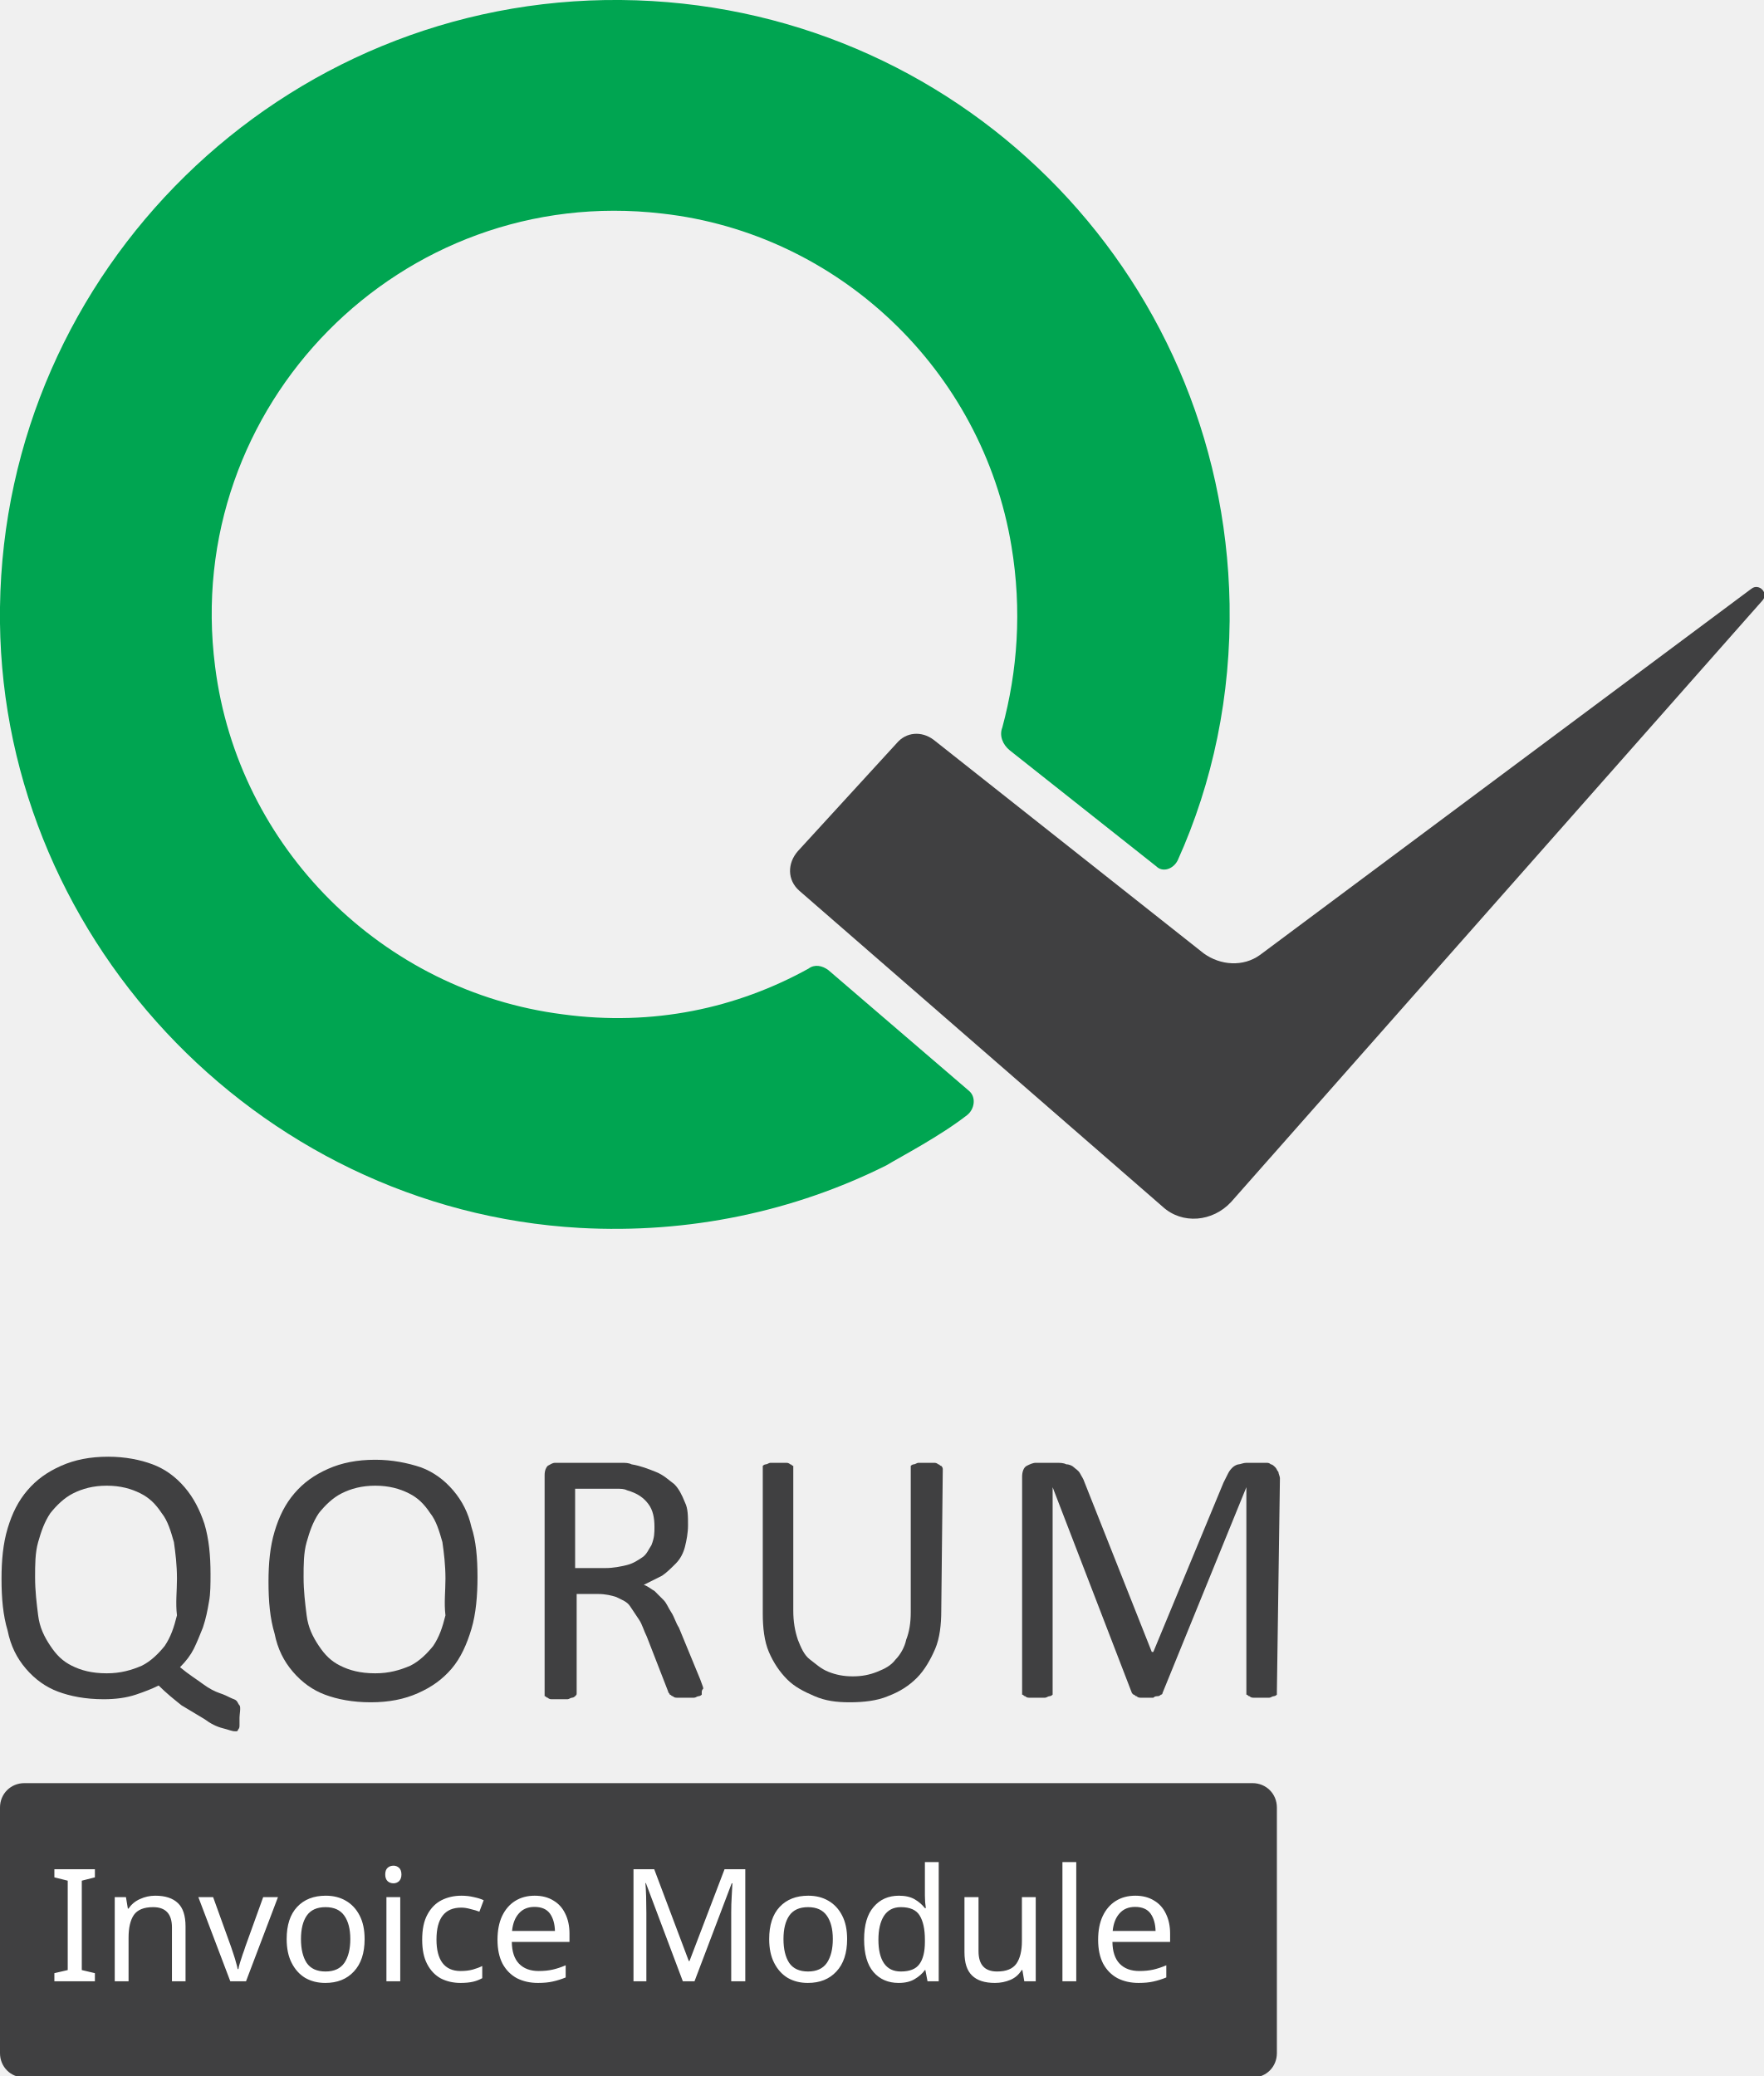
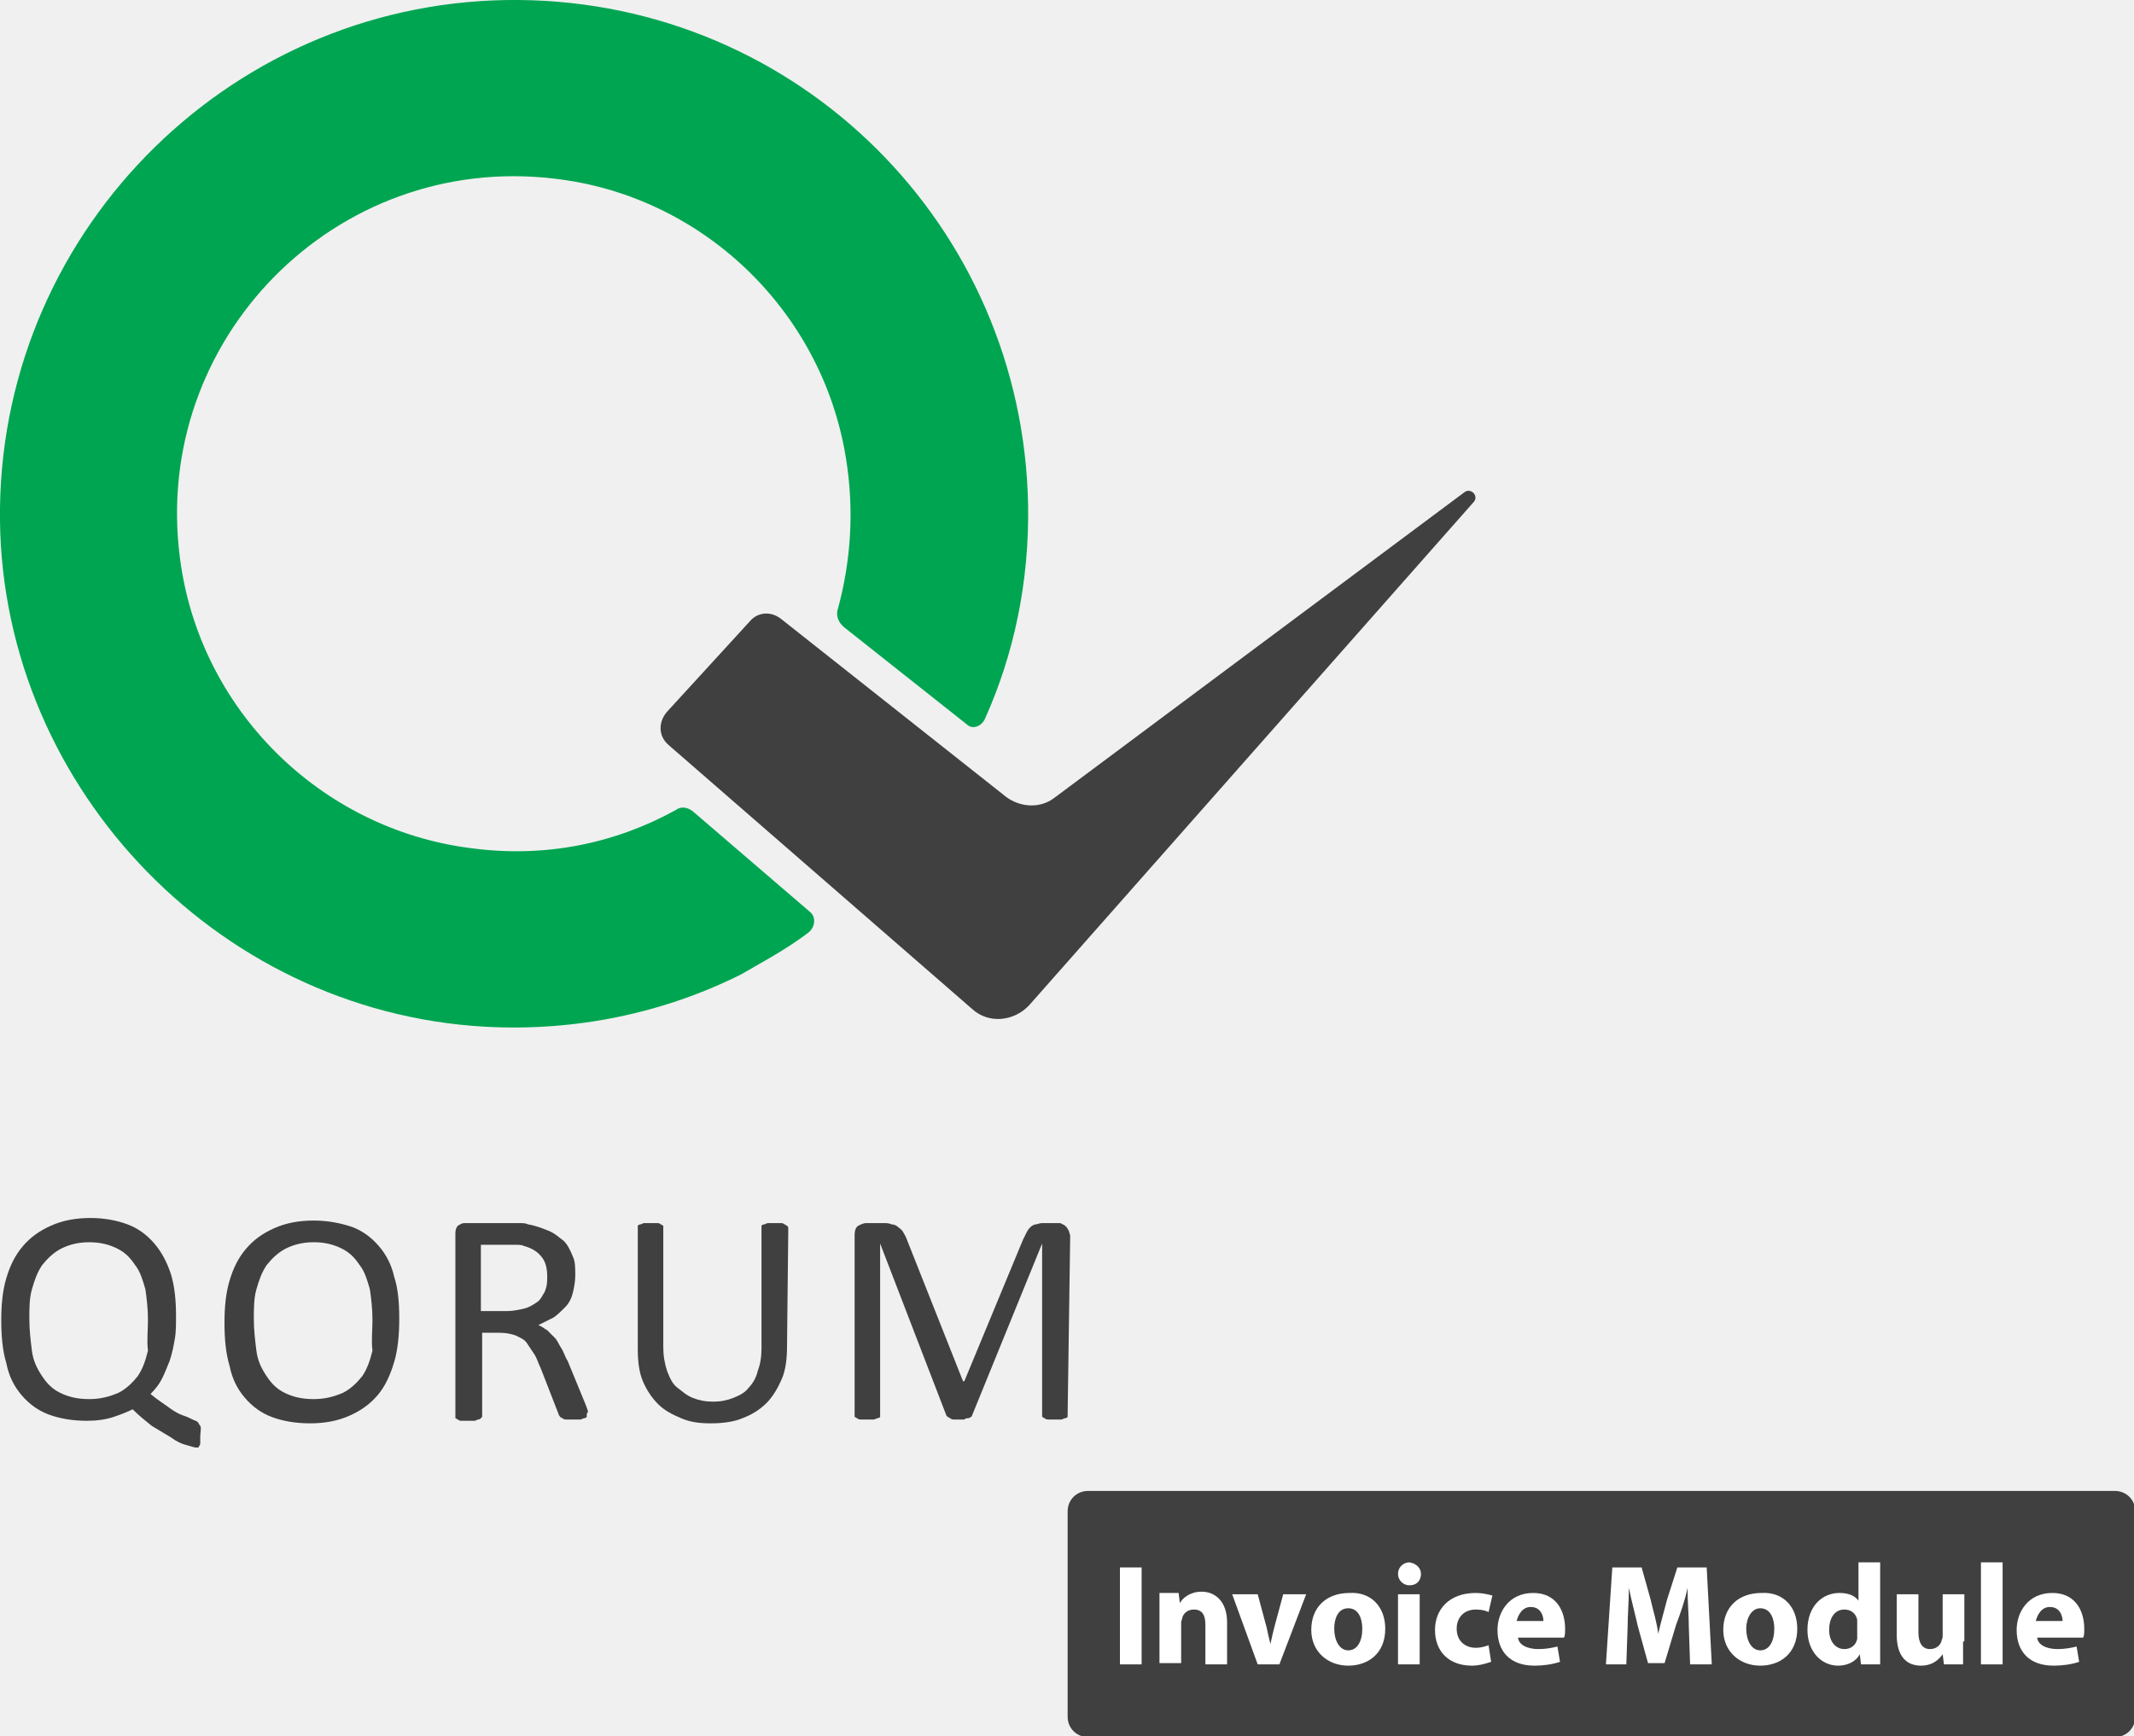
- <svg xmlns="http://www.w3.org/2000/svg" version="1.1" id="Layer_1" x="0px" y="0px" viewBox="0 0 115.6 136.1" style="enable-background:new 0 0 115.6 136.1;" xml:space="preserve">
+ <svg xmlns="http://www.w3.org/2000/svg" version="1.1" id="Layer_1" x="0px" y="0px" viewBox="0 0 167.3 136.1" style="enable-background:new 0 0 167.3 136.1;" xml:space="preserve">
  <style type="text/css">
	.st0{fill:#404041;}
	.st1{fill:#00A551;}
- 	.st2{fill:#FFFFFF;}
- 	.st3{font-family:'MyriadPro-Bold';}
- 	.st4{font-size:10.288px;}
+ 	.st2{enable-background:new    ;}
+ 	.st3{fill:#FFFFFF;}
</style>
  <g>
-     <path class="st0" d="M1.6,116.9h80.5c0.9,0,1.6,0.7,1.6,1.6v16.1c0,0.9-0.7,1.6-1.6,1.6H1.6c-0.9,0-1.6-0.7-1.6-1.6v-16.1   C0,117.6,0.7,116.9,1.6,116.9z" />
+     <path class="st0" d="M85.3,116.9h80.5c0.9,0,1.6,0.7,1.6,1.6v16.1c0,0.9-0.7,1.6-1.6,1.6H85.3c-0.9,0-1.6-0.7-1.6-1.6v-16.1   C83.7,117.6,84.4,116.9,85.3,116.9z" />
    <g>
      <g>
        <g>
          <g>
-             <path class="st0" d="M15.7,112.6c0,0.2,0,0.3,0,0.5c0,0.1,0,0.2-0.1,0.3c0,0.1-0.1,0.1-0.1,0.1c0,0-0.1,0-0.1,0       c-0.2,0-0.4-0.1-0.8-0.2c-0.4-0.1-0.8-0.3-1.2-0.6c-0.5-0.3-1-0.6-1.5-0.9c-0.5-0.4-1-0.8-1.5-1.3c-0.4,0.2-0.9,0.4-1.5,0.6       c-0.6,0.2-1.3,0.3-2.1,0.3c-1.2,0-2.2-0.2-3-0.5c-0.8-0.3-1.5-0.8-2.1-1.5c-0.6-0.7-1-1.5-1.2-2.5c-0.3-1-0.4-2.1-0.4-3.4       c0-1.2,0.1-2.3,0.4-3.3c0.3-1,0.7-1.8,1.3-2.5s1.3-1.2,2.2-1.6c0.9-0.4,1.9-0.6,3.1-0.6c1.1,0,2.1,0.2,2.9,0.5       c0.8,0.3,1.5,0.8,2.1,1.5c0.6,0.7,1,1.5,1.3,2.4c0.3,1,0.4,2.1,0.4,3.3c0,0.6,0,1.3-0.1,1.8c-0.1,0.6-0.2,1.1-0.4,1.7       c-0.2,0.5-0.4,1-0.6,1.4c-0.2,0.4-0.5,0.8-0.9,1.2c0.6,0.5,1.1,0.8,1.5,1.1c0.4,0.3,0.8,0.5,1.1,0.6c0.3,0.1,0.5,0.2,0.7,0.3       c0.2,0.1,0.3,0.1,0.4,0.2c0.1,0.1,0.1,0.2,0.2,0.3S15.7,112.4,15.7,112.6z M11.6,103.5c0-0.9-0.1-1.7-0.2-2.4       c-0.2-0.7-0.4-1.4-0.8-1.9c-0.4-0.6-0.8-1-1.4-1.3c-0.6-0.3-1.3-0.5-2.2-0.5s-1.6,0.2-2.2,0.5c-0.6,0.3-1.1,0.8-1.5,1.3       c-0.4,0.6-0.6,1.2-0.8,1.9c-0.2,0.7-0.2,1.5-0.2,2.3c0,0.9,0.1,1.7,0.2,2.5s0.4,1.4,0.8,2c0.4,0.6,0.8,1,1.4,1.3       c0.6,0.3,1.3,0.5,2.3,0.5c0.9,0,1.6-0.2,2.3-0.5c0.6-0.3,1.1-0.8,1.5-1.3c0.4-0.6,0.6-1.2,0.8-2       C11.5,105.1,11.6,104.3,11.6,103.5z" />
-             <path class="st0" d="M31.3,103.4c0,1.2-0.1,2.4-0.4,3.4c-0.3,1-0.7,1.9-1.3,2.6c-0.6,0.7-1.3,1.2-2.2,1.6       c-0.9,0.4-1.9,0.6-3.1,0.6c-1.2,0-2.2-0.2-3-0.5c-0.8-0.3-1.5-0.8-2.1-1.5c-0.6-0.7-1-1.5-1.2-2.5c-0.3-1-0.4-2.1-0.4-3.4       c0-1.2,0.1-2.3,0.4-3.3c0.3-1,0.7-1.8,1.3-2.5c0.6-0.7,1.3-1.2,2.2-1.6c0.9-0.4,1.9-0.6,3.1-0.6c1.1,0,2.1,0.2,3,0.5       c0.8,0.3,1.5,0.8,2.1,1.5c0.6,0.7,1,1.5,1.2,2.4C31.2,101,31.3,102.1,31.3,103.4z M29.2,103.5c0-0.9-0.1-1.7-0.2-2.4       c-0.2-0.7-0.4-1.4-0.8-1.9c-0.4-0.6-0.8-1-1.4-1.3c-0.6-0.3-1.3-0.5-2.2-0.5s-1.6,0.2-2.2,0.5c-0.6,0.3-1.1,0.8-1.5,1.3       c-0.4,0.6-0.6,1.2-0.8,1.9c-0.2,0.7-0.2,1.5-0.2,2.3c0,0.9,0.1,1.7,0.2,2.5c0.1,0.8,0.4,1.4,0.8,2c0.4,0.6,0.8,1,1.4,1.3       c0.6,0.3,1.3,0.5,2.3,0.5c0.9,0,1.6-0.2,2.3-0.5c0.6-0.3,1.1-0.8,1.5-1.3c0.4-0.6,0.6-1.2,0.8-2       C29.1,105.1,29.2,104.3,29.2,103.5z" />
-             <path class="st0" d="M46,110.9c0,0.1,0,0.1,0,0.2c0,0-0.1,0.1-0.2,0.1c-0.1,0-0.2,0.1-0.3,0.1c-0.1,0-0.3,0-0.6,0       c-0.2,0-0.4,0-0.5,0c-0.1,0-0.2,0-0.3-0.1c-0.1,0-0.1-0.1-0.2-0.1c0-0.1-0.1-0.1-0.1-0.2l-1.4-3.6c-0.2-0.4-0.3-0.8-0.5-1.1       c-0.2-0.3-0.4-0.6-0.6-0.9c-0.2-0.3-0.5-0.4-0.9-0.6c-0.3-0.1-0.7-0.2-1.2-0.2h-1.4v6.5c0,0.1,0,0.1-0.1,0.2       c0,0-0.1,0.1-0.2,0.1s-0.2,0.1-0.3,0.1c-0.1,0-0.3,0-0.5,0s-0.4,0-0.5,0c-0.1,0-0.2,0-0.3-0.1c-0.1,0-0.1-0.1-0.2-0.1       c0,0,0-0.1,0-0.2V96.7c0-0.3,0.1-0.5,0.2-0.6c0.2-0.1,0.3-0.2,0.5-0.2h3.3c0.4,0,0.7,0,1,0c0.3,0,0.5,0,0.7,0.1       c0.6,0.1,1.1,0.3,1.6,0.5c0.5,0.2,0.8,0.5,1.2,0.8c0.3,0.3,0.5,0.7,0.7,1.2c0.2,0.4,0.2,0.9,0.2,1.5c0,0.5-0.1,1-0.2,1.4       c-0.1,0.4-0.3,0.8-0.6,1.1c-0.3,0.3-0.6,0.6-0.9,0.8c-0.4,0.2-0.8,0.4-1.2,0.6c0.3,0.1,0.5,0.3,0.7,0.4       c0.2,0.2,0.4,0.4,0.6,0.6c0.2,0.2,0.3,0.5,0.5,0.8c0.2,0.3,0.3,0.7,0.5,1l1.4,3.4c0.1,0.3,0.2,0.5,0.2,0.6       C46,110.8,46,110.9,46,110.9z M42.9,100.1c0-0.6-0.1-1.1-0.4-1.5c-0.3-0.4-0.7-0.7-1.4-0.9c-0.2-0.1-0.4-0.1-0.7-0.1       c-0.3,0-0.6,0-1,0h-1.7v5.2h2c0.5,0,1-0.1,1.4-0.2s0.7-0.3,1-0.5c0.3-0.2,0.4-0.5,0.6-0.8C42.9,100.8,42.9,100.5,42.9,100.1z" />
-             <path class="st0" d="M61.7,105.6c0,0.9-0.1,1.8-0.4,2.5s-0.7,1.4-1.2,1.9c-0.5,0.5-1.1,0.9-1.9,1.2c-0.7,0.3-1.6,0.4-2.5,0.4       c-0.9,0-1.6-0.1-2.3-0.4s-1.3-0.6-1.8-1.1c-0.5-0.5-0.9-1.1-1.2-1.8c-0.3-0.7-0.4-1.6-0.4-2.5v-9.5c0-0.1,0-0.1,0-0.2       c0,0,0.1-0.1,0.2-0.1c0.1,0,0.2-0.1,0.3-0.1c0.1,0,0.3,0,0.5,0c0.2,0,0.4,0,0.5,0c0.1,0,0.2,0,0.3,0.1c0.1,0,0.1,0.1,0.2,0.1       c0,0,0,0.1,0,0.2v9.3c0,0.7,0.1,1.3,0.3,1.9c0.2,0.5,0.4,1,0.8,1.3s0.7,0.6,1.2,0.8c0.5,0.2,1,0.3,1.6,0.3       c0.6,0,1.1-0.1,1.6-0.3c0.5-0.2,0.9-0.4,1.2-0.8c0.3-0.3,0.6-0.8,0.7-1.3c0.2-0.5,0.3-1.1,0.3-1.8v-9.4c0-0.1,0-0.1,0-0.2       c0,0,0.1-0.1,0.2-0.1c0.1,0,0.2-0.1,0.3-0.1c0.1,0,0.3,0,0.5,0c0.2,0,0.4,0,0.5,0c0.1,0,0.2,0,0.3,0.1c0.1,0,0.1,0.1,0.2,0.1       c0,0,0.1,0.1,0.1,0.2L61.7,105.6L61.7,105.6z" />
-             <path class="st0" d="M83.7,110.9c0,0.1,0,0.1,0,0.2c0,0-0.1,0.1-0.2,0.1c-0.1,0-0.2,0.1-0.3,0.1c-0.1,0-0.3,0-0.5,0       c-0.2,0-0.3,0-0.5,0c-0.1,0-0.2,0-0.3-0.1c-0.1,0-0.1-0.1-0.2-0.1c0,0,0-0.1,0-0.2V97.5h0L76.2,111c0,0.1-0.1,0.1-0.1,0.1       c0,0-0.1,0.1-0.2,0.1c-0.1,0-0.2,0-0.3,0.1c-0.1,0-0.3,0-0.4,0c-0.2,0-0.3,0-0.4,0c-0.1,0-0.2,0-0.3-0.1       c-0.1,0-0.1-0.1-0.2-0.1c0,0-0.1-0.1-0.1-0.1L69,97.5h0v13.4c0,0.1,0,0.1,0,0.2c0,0-0.1,0.1-0.2,0.1c-0.1,0-0.2,0.1-0.3,0.1       s-0.3,0-0.5,0c-0.2,0-0.4,0-0.5,0c-0.1,0-0.2,0-0.3-0.1c-0.1,0-0.1-0.1-0.2-0.1c0,0,0-0.1,0-0.2V96.8c0-0.3,0.1-0.6,0.3-0.7       c0.2-0.1,0.4-0.2,0.6-0.2h1.3c0.3,0,0.5,0,0.7,0.1c0.2,0,0.4,0.1,0.5,0.2c0.1,0.1,0.3,0.2,0.4,0.4c0.1,0.2,0.2,0.3,0.3,0.6       l4.4,11.1h0.1l4.6-11.1c0.1-0.2,0.2-0.4,0.3-0.6c0.1-0.2,0.2-0.3,0.3-0.4c0.1-0.1,0.3-0.2,0.4-0.2c0.1,0,0.3-0.1,0.5-0.1h1.3       c0.1,0,0.2,0,0.3,0.1c0.1,0,0.2,0.1,0.3,0.2s0.1,0.2,0.2,0.3c0,0.1,0.1,0.3,0.1,0.4L83.7,110.9L83.7,110.9z" />
+             <path class="st0" d="M15.7,112.6c0,0.2,0,0.3,0,0.5c0,0.1,0,0.2-0.1,0.3c0,0.1-0.1,0.1-0.1,0.1h-0.1c-0.2,0-0.4-0.1-0.8-0.2       c-0.4-0.1-0.8-0.3-1.2-0.6c-0.5-0.3-1-0.6-1.5-0.9c-0.5-0.4-1-0.8-1.5-1.3c-0.4,0.2-0.9,0.4-1.5,0.6s-1.3,0.3-2.1,0.3       c-1.2,0-2.2-0.2-3-0.5s-1.5-0.8-2.1-1.5s-1-1.5-1.2-2.5c-0.3-1-0.4-2.1-0.4-3.4c0-1.2,0.1-2.3,0.4-3.3s0.7-1.8,1.3-2.5       s1.3-1.2,2.2-1.6s1.9-0.6,3.1-0.6c1.1,0,2.1,0.2,2.9,0.5c0.8,0.3,1.5,0.8,2.1,1.5s1,1.5,1.3,2.4c0.3,1,0.4,2.1,0.4,3.3       c0,0.6,0,1.3-0.1,1.8c-0.1,0.6-0.2,1.1-0.4,1.7c-0.2,0.5-0.4,1-0.6,1.4c-0.2,0.4-0.5,0.8-0.9,1.2c0.6,0.5,1.1,0.8,1.5,1.1       c0.4,0.3,0.8,0.5,1.1,0.6s0.5,0.2,0.7,0.3c0.2,0.1,0.3,0.1,0.4,0.2c0.1,0.1,0.1,0.2,0.2,0.3S15.7,112.4,15.7,112.6z        M11.6,103.5c0-0.9-0.1-1.7-0.2-2.4c-0.2-0.7-0.4-1.4-0.8-1.9c-0.4-0.6-0.8-1-1.4-1.3c-0.6-0.3-1.3-0.5-2.2-0.5       s-1.6,0.2-2.2,0.5s-1.1,0.8-1.5,1.3c-0.4,0.6-0.6,1.2-0.8,1.9c-0.2,0.7-0.2,1.5-0.2,2.3c0,0.9,0.1,1.7,0.2,2.5s0.4,1.4,0.8,2       s0.8,1,1.4,1.3s1.3,0.5,2.3,0.5c0.9,0,1.6-0.2,2.3-0.5c0.6-0.3,1.1-0.8,1.5-1.3c0.4-0.6,0.6-1.2,0.8-2       C11.5,105.1,11.6,104.3,11.6,103.5z" />
+             <path class="st0" d="M31.3,103.4c0,1.2-0.1,2.4-0.4,3.4s-0.7,1.9-1.3,2.6c-0.6,0.7-1.3,1.2-2.2,1.6c-0.9,0.4-1.9,0.6-3.1,0.6       s-2.2-0.2-3-0.5s-1.5-0.8-2.1-1.5s-1-1.5-1.2-2.5c-0.3-1-0.4-2.1-0.4-3.4c0-1.2,0.1-2.3,0.4-3.3s0.7-1.8,1.3-2.5       c0.6-0.7,1.3-1.2,2.2-1.6c0.9-0.4,1.9-0.6,3.1-0.6c1.1,0,2.1,0.2,3,0.5c0.8,0.3,1.5,0.8,2.1,1.5s1,1.5,1.2,2.4       C31.2,101,31.3,102.1,31.3,103.4z M29.2,103.5c0-0.9-0.1-1.7-0.2-2.4c-0.2-0.7-0.4-1.4-0.8-1.9c-0.4-0.6-0.8-1-1.4-1.3       s-1.3-0.5-2.2-0.5s-1.6,0.2-2.2,0.5s-1.1,0.8-1.5,1.3c-0.4,0.6-0.6,1.2-0.8,1.9c-0.2,0.7-0.2,1.5-0.2,2.3       c0,0.9,0.1,1.7,0.2,2.5s0.4,1.4,0.8,2s0.8,1,1.4,1.3s1.3,0.5,2.3,0.5c0.9,0,1.6-0.2,2.3-0.5c0.6-0.3,1.1-0.8,1.5-1.3       c0.4-0.6,0.6-1.2,0.8-2C29.1,105.1,29.2,104.3,29.2,103.5z" />
+             <path class="st0" d="M46,110.9c0,0.1,0,0.1,0,0.2c0,0-0.1,0.1-0.2,0.1c-0.1,0-0.2,0.1-0.3,0.1s-0.3,0-0.6,0c-0.2,0-0.4,0-0.5,0       s-0.2,0-0.3-0.1c-0.1,0-0.1-0.1-0.2-0.1c0-0.1-0.1-0.1-0.1-0.2l-1.4-3.6c-0.2-0.4-0.3-0.8-0.5-1.1c-0.2-0.3-0.4-0.6-0.6-0.9       c-0.2-0.3-0.5-0.4-0.9-0.6c-0.3-0.1-0.7-0.2-1.2-0.2h-1.4v6.5c0,0.1,0,0.1-0.1,0.2c0,0-0.1,0.1-0.2,0.1s-0.2,0.1-0.3,0.1       s-0.3,0-0.5,0s-0.4,0-0.5,0s-0.2,0-0.3-0.1c-0.1,0-0.1-0.1-0.2-0.1c0,0,0-0.1,0-0.2V96.7c0-0.3,0.1-0.5,0.2-0.6       c0.2-0.1,0.3-0.2,0.5-0.2h3.3c0.4,0,0.7,0,1,0s0.5,0,0.7,0.1c0.6,0.1,1.1,0.3,1.6,0.5s0.8,0.5,1.2,0.8c0.3,0.3,0.5,0.7,0.7,1.2       c0.2,0.4,0.2,0.9,0.2,1.5c0,0.5-0.1,1-0.2,1.4c-0.1,0.4-0.3,0.8-0.6,1.1c-0.3,0.3-0.6,0.6-0.9,0.8c-0.4,0.2-0.8,0.4-1.2,0.6       c0.3,0.1,0.5,0.3,0.7,0.4c0.2,0.2,0.4,0.4,0.6,0.6c0.2,0.2,0.3,0.5,0.5,0.8s0.3,0.7,0.5,1l1.4,3.4c0.1,0.3,0.2,0.5,0.2,0.6       C46,110.8,46,110.9,46,110.9z M42.9,100.1c0-0.6-0.1-1.1-0.4-1.5c-0.3-0.4-0.7-0.7-1.4-0.9c-0.2-0.1-0.4-0.1-0.7-0.1       s-0.6,0-1,0h-1.7v5.2h2c0.5,0,1-0.1,1.4-0.2s0.7-0.3,1-0.5s0.4-0.5,0.6-0.8C42.9,100.8,42.9,100.5,42.9,100.1z" />
+             <path class="st0" d="M61.7,105.6c0,0.9-0.1,1.8-0.4,2.5s-0.7,1.4-1.2,1.9s-1.1,0.9-1.9,1.2c-0.7,0.3-1.6,0.4-2.5,0.4       s-1.6-0.1-2.3-0.4s-1.3-0.6-1.8-1.1s-0.9-1.1-1.2-1.8c-0.3-0.7-0.4-1.6-0.4-2.5v-9.5c0-0.1,0-0.1,0-0.2c0,0,0.1-0.1,0.2-0.1       c0.1,0,0.2-0.1,0.3-0.1s0.3,0,0.5,0s0.4,0,0.5,0s0.2,0,0.3,0.1c0.1,0,0.1,0.1,0.2,0.1c0,0,0,0.1,0,0.2v9.3       c0,0.7,0.1,1.3,0.3,1.9c0.2,0.5,0.4,1,0.8,1.3s0.7,0.6,1.2,0.8c0.5,0.2,1,0.3,1.6,0.3s1.1-0.1,1.6-0.3c0.5-0.2,0.9-0.4,1.2-0.8       c0.3-0.3,0.6-0.8,0.7-1.3c0.2-0.5,0.3-1.1,0.3-1.8v-9.4c0-0.1,0-0.1,0-0.2c0,0,0.1-0.1,0.2-0.1c0.1,0,0.2-0.1,0.3-0.1       s0.3,0,0.5,0s0.4,0,0.5,0s0.2,0,0.3,0.1c0.1,0,0.1,0.1,0.2,0.1c0,0,0.1,0.1,0.1,0.2L61.7,105.6L61.7,105.6z" />
+             <path class="st0" d="M83.7,110.9c0,0.1,0,0.1,0,0.2c0,0-0.1,0.1-0.2,0.1s-0.2,0.1-0.3,0.1c-0.1,0-0.3,0-0.5,0s-0.3,0-0.5,0       c-0.1,0-0.2,0-0.3-0.1c-0.1,0-0.1-0.1-0.2-0.1c0,0,0-0.1,0-0.2V97.5l0,0L76.2,111c0,0.1-0.1,0.1-0.1,0.1s-0.1,0.1-0.2,0.1       s-0.2,0-0.3,0.1c-0.1,0-0.3,0-0.4,0c-0.2,0-0.3,0-0.4,0s-0.2,0-0.3-0.1c-0.1,0-0.1-0.1-0.2-0.1l-0.1-0.1L69,97.5l0,0v13.4       c0,0.1,0,0.1,0,0.2c0,0-0.1,0.1-0.2,0.1s-0.2,0.1-0.3,0.1s-0.3,0-0.5,0s-0.4,0-0.5,0s-0.2,0-0.3-0.1c-0.1,0-0.1-0.1-0.2-0.1       c0,0,0-0.1,0-0.2V96.8c0-0.3,0.1-0.6,0.3-0.7c0.2-0.1,0.4-0.2,0.6-0.2h1.3c0.3,0,0.5,0,0.7,0.1c0.2,0,0.4,0.1,0.5,0.2       s0.3,0.2,0.4,0.4c0.1,0.2,0.2,0.3,0.3,0.6l4.4,11.1h0.1l4.6-11.1c0.1-0.2,0.2-0.4,0.3-0.6c0.1-0.2,0.2-0.3,0.3-0.4       c0.1-0.1,0.3-0.2,0.4-0.2s0.3-0.1,0.5-0.1H83c0.1,0,0.2,0,0.3,0.1c0.1,0,0.2,0.1,0.3,0.2s0.1,0.2,0.2,0.3       c0,0.1,0.1,0.3,0.1,0.4L83.7,110.9L83.7,110.9z" />
          </g>
        </g>
        <g>
          <path class="st0" d="M61.2,48.5l17.7,14c1.1,0.8,2.6,0.9,3.7,0.1l32.2-24c0.5-0.4,1.2,0.3,0.7,0.8L80.7,78.8      c-1.2,1.3-3.2,1.5-4.5,0.3L52.4,58.4c-0.8-0.7-0.8-1.8-0.1-2.6l6.5-7.1C59.4,48,60.4,47.9,61.2,48.5z" />
          <g>
            <path class="st1" d="M77.2,56.4c2.3-5.1,3.5-10.8,3.4-16.8C80.2,17.7,62.6,0.2,40.7,0C18.5-0.2,0.3,17.7,0,39.8       c-0.3,21.3,16.7,39.5,38,40.7c7.2,0.4,14.1-1.1,20.1-4.1c1-0.6,3.5-1.9,5.3-3.3c0.5-0.4,0.6-1.2,0.1-1.6l-9.2-7.9       c-0.4-0.3-0.9-0.4-1.3-0.1c-4.7,2.6-10.2,3.8-16.1,3C25.1,65,15.6,55.6,14.1,43.7C11.9,26.6,26.3,12,43.4,14       c11.6,1.3,21,10.3,22.9,21.8C67,40,66.7,44,65.7,47.7c-0.2,0.5,0,1.1,0.5,1.5l9.6,7.6C76.2,57.2,76.9,57,77.2,56.4z" />
          </g>
        </g>
      </g>
    </g>
-     <text transform="matrix(1 0 0 1 3.1582 129.8893)" class="st2 st3 st4">Invoice Module</text>
+     <g class="st2">
+       <path class="st3" d="M89.5,122.9v7.6h-1.7v-7.6H89.5z" />
+       <path class="st3" d="M90.9,126.7c0-0.7,0-1.3,0-1.8h1.5l0.1,0.8h0c0.2-0.4,0.8-0.9,1.7-0.9c1.1,0,2,0.8,2,2.4v3.3h-1.7v-3.1    c0-0.7-0.2-1.2-0.9-1.2c-0.5,0-0.8,0.3-0.9,0.6c0,0.1-0.1,0.3-0.1,0.4v3.2h-1.7V126.7z" />
+       <path class="st3" d="M98.6,125l0.7,2.6c0.1,0.5,0.2,0.9,0.3,1.3h0c0.1-0.5,0.2-0.9,0.3-1.3l0.7-2.6h1.8l-2.1,5.5h-1.7l-2-5.5H98.6    z" />
+       <path class="st3" d="M108.6,127.7c0,2-1.4,2.9-2.9,2.9c-1.6,0-2.9-1.1-2.9-2.8c0-1.8,1.2-2.9,3-2.9    C107.5,124.8,108.6,126,108.6,127.7z M104.6,127.7c0,0.9,0.4,1.7,1.1,1.7c0.7,0,1.1-0.7,1.1-1.7c0-0.8-0.3-1.6-1.1-1.6    C104.9,126.1,104.6,126.9,104.6,127.7z" />
+       <path class="st3" d="M111.4,123.4c0,0.5-0.3,0.9-0.9,0.9c-0.5,0-0.9-0.4-0.9-0.9c0-0.5,0.4-0.9,0.9-0.9    C111.1,122.6,111.4,123,111.4,123.4z M109.6,130.5V125h1.7v5.5H109.6z" />
+       <path class="st3" d="M116.9,130.3c-0.3,0.1-0.9,0.3-1.5,0.3c-1.8,0-2.9-1.1-2.9-2.8c0-1.6,1.1-2.9,3.2-2.9c0.5,0,0.9,0.1,1.3,0.2    l-0.3,1.3c-0.2-0.1-0.5-0.2-1-0.2c-0.9,0-1.5,0.6-1.5,1.5c0,1,0.7,1.5,1.5,1.5c0.4,0,0.7-0.1,1-0.2L116.9,130.3z" />
+       <path class="st3" d="M119,128.3c0,0.7,0.8,1,1.6,1c0.6,0,1.1-0.1,1.5-0.2l0.2,1.2c-0.6,0.2-1.3,0.3-2,0.3c-1.9,0-2.9-1.1-2.9-2.8    c0-1.4,0.9-2.9,2.8-2.9c1.8,0,2.5,1.4,2.5,2.8c0,0.3,0,0.6-0.1,0.7H119z M121,127.1c0-0.4-0.2-1.1-1-1.1c-0.7,0-1,0.7-1.1,1.1H121    z" />
+       <path class="st3" d="M132.4,127.6c0-0.9-0.1-2-0.1-3.1h0c-0.2,1-0.6,2.1-0.9,2.9l-0.9,3h-1.3l-0.8-2.9c-0.2-0.9-0.5-2-0.7-3h0    c0,1-0.1,2.2-0.1,3.1l-0.1,2.9h-1.6l0.5-7.6h2.3l0.7,2.5c0.2,0.9,0.5,1.8,0.6,2.7h0c0.2-0.9,0.5-1.9,0.7-2.7l0.8-2.5h2.3l0.4,7.6    h-1.7L132.4,127.6z" />
+       <path class="st3" d="M140.9,127.7c0,2-1.4,2.9-2.9,2.9c-1.6,0-2.9-1.1-2.9-2.8c0-1.8,1.2-2.9,3-2.9    C139.8,124.8,140.9,126,140.9,127.7z M136.9,127.7c0,0.9,0.4,1.7,1.1,1.7c0.7,0,1.1-0.7,1.1-1.7c0-0.8-0.3-1.6-1.1-1.6    C137.3,126.1,136.9,126.9,136.9,127.7z" />
+       <path class="st3" d="M147.4,122.5v6.4c0,0.6,0,1.3,0,1.6h-1.5l-0.1-0.8h0c-0.3,0.6-1,0.9-1.7,0.9c-1.3,0-2.4-1.1-2.4-2.8    c0-1.9,1.2-2.9,2.5-2.9c0.7,0,1.2,0.2,1.5,0.6h0v-3H147.4z M145.6,127.3c0-0.1,0-0.2,0-0.3c-0.1-0.5-0.5-0.8-1-0.8    c-0.8,0-1.2,0.7-1.2,1.6c0,0.9,0.5,1.5,1.2,1.5c0.5,0,0.9-0.3,1-0.8c0-0.1,0-0.3,0-0.4V127.3z" />
+       <path class="st3" d="M153.9,128.7c0,0.7,0,1.3,0,1.8h-1.5l-0.1-0.8h0c-0.2,0.3-0.7,0.9-1.7,0.9c-1.1,0-1.9-0.7-1.9-2.4V125h1.7v3    c0,0.8,0.3,1.3,0.9,1.3c0.5,0,0.8-0.3,0.9-0.6c0-0.1,0.1-0.2,0.1-0.4V125h1.7V128.7z" />
+       <path class="st3" d="M155.3,122.5h1.7v8h-1.7V122.5z" />
+       <path class="st3" d="M159.7,128.3c0,0.7,0.8,1,1.6,1c0.6,0,1.1-0.1,1.5-0.2l0.2,1.2c-0.6,0.2-1.3,0.3-2,0.3    c-1.9,0-2.9-1.1-2.9-2.8c0-1.4,0.9-2.9,2.8-2.9c1.8,0,2.5,1.4,2.5,2.8c0,0.3,0,0.6-0.1,0.7H159.7z M161.7,127.1    c0-0.4-0.2-1.1-1-1.1c-0.7,0-1,0.7-1.1,1.1H161.7z" />
+     </g>
  </g>
-   <text transform="matrix(1 0 0 1 -134.2971 -247.3507)" style="font-family:'MyriadPro-Regular'; font-size:32.901px;">- Invoice Module</text>
</svg>
